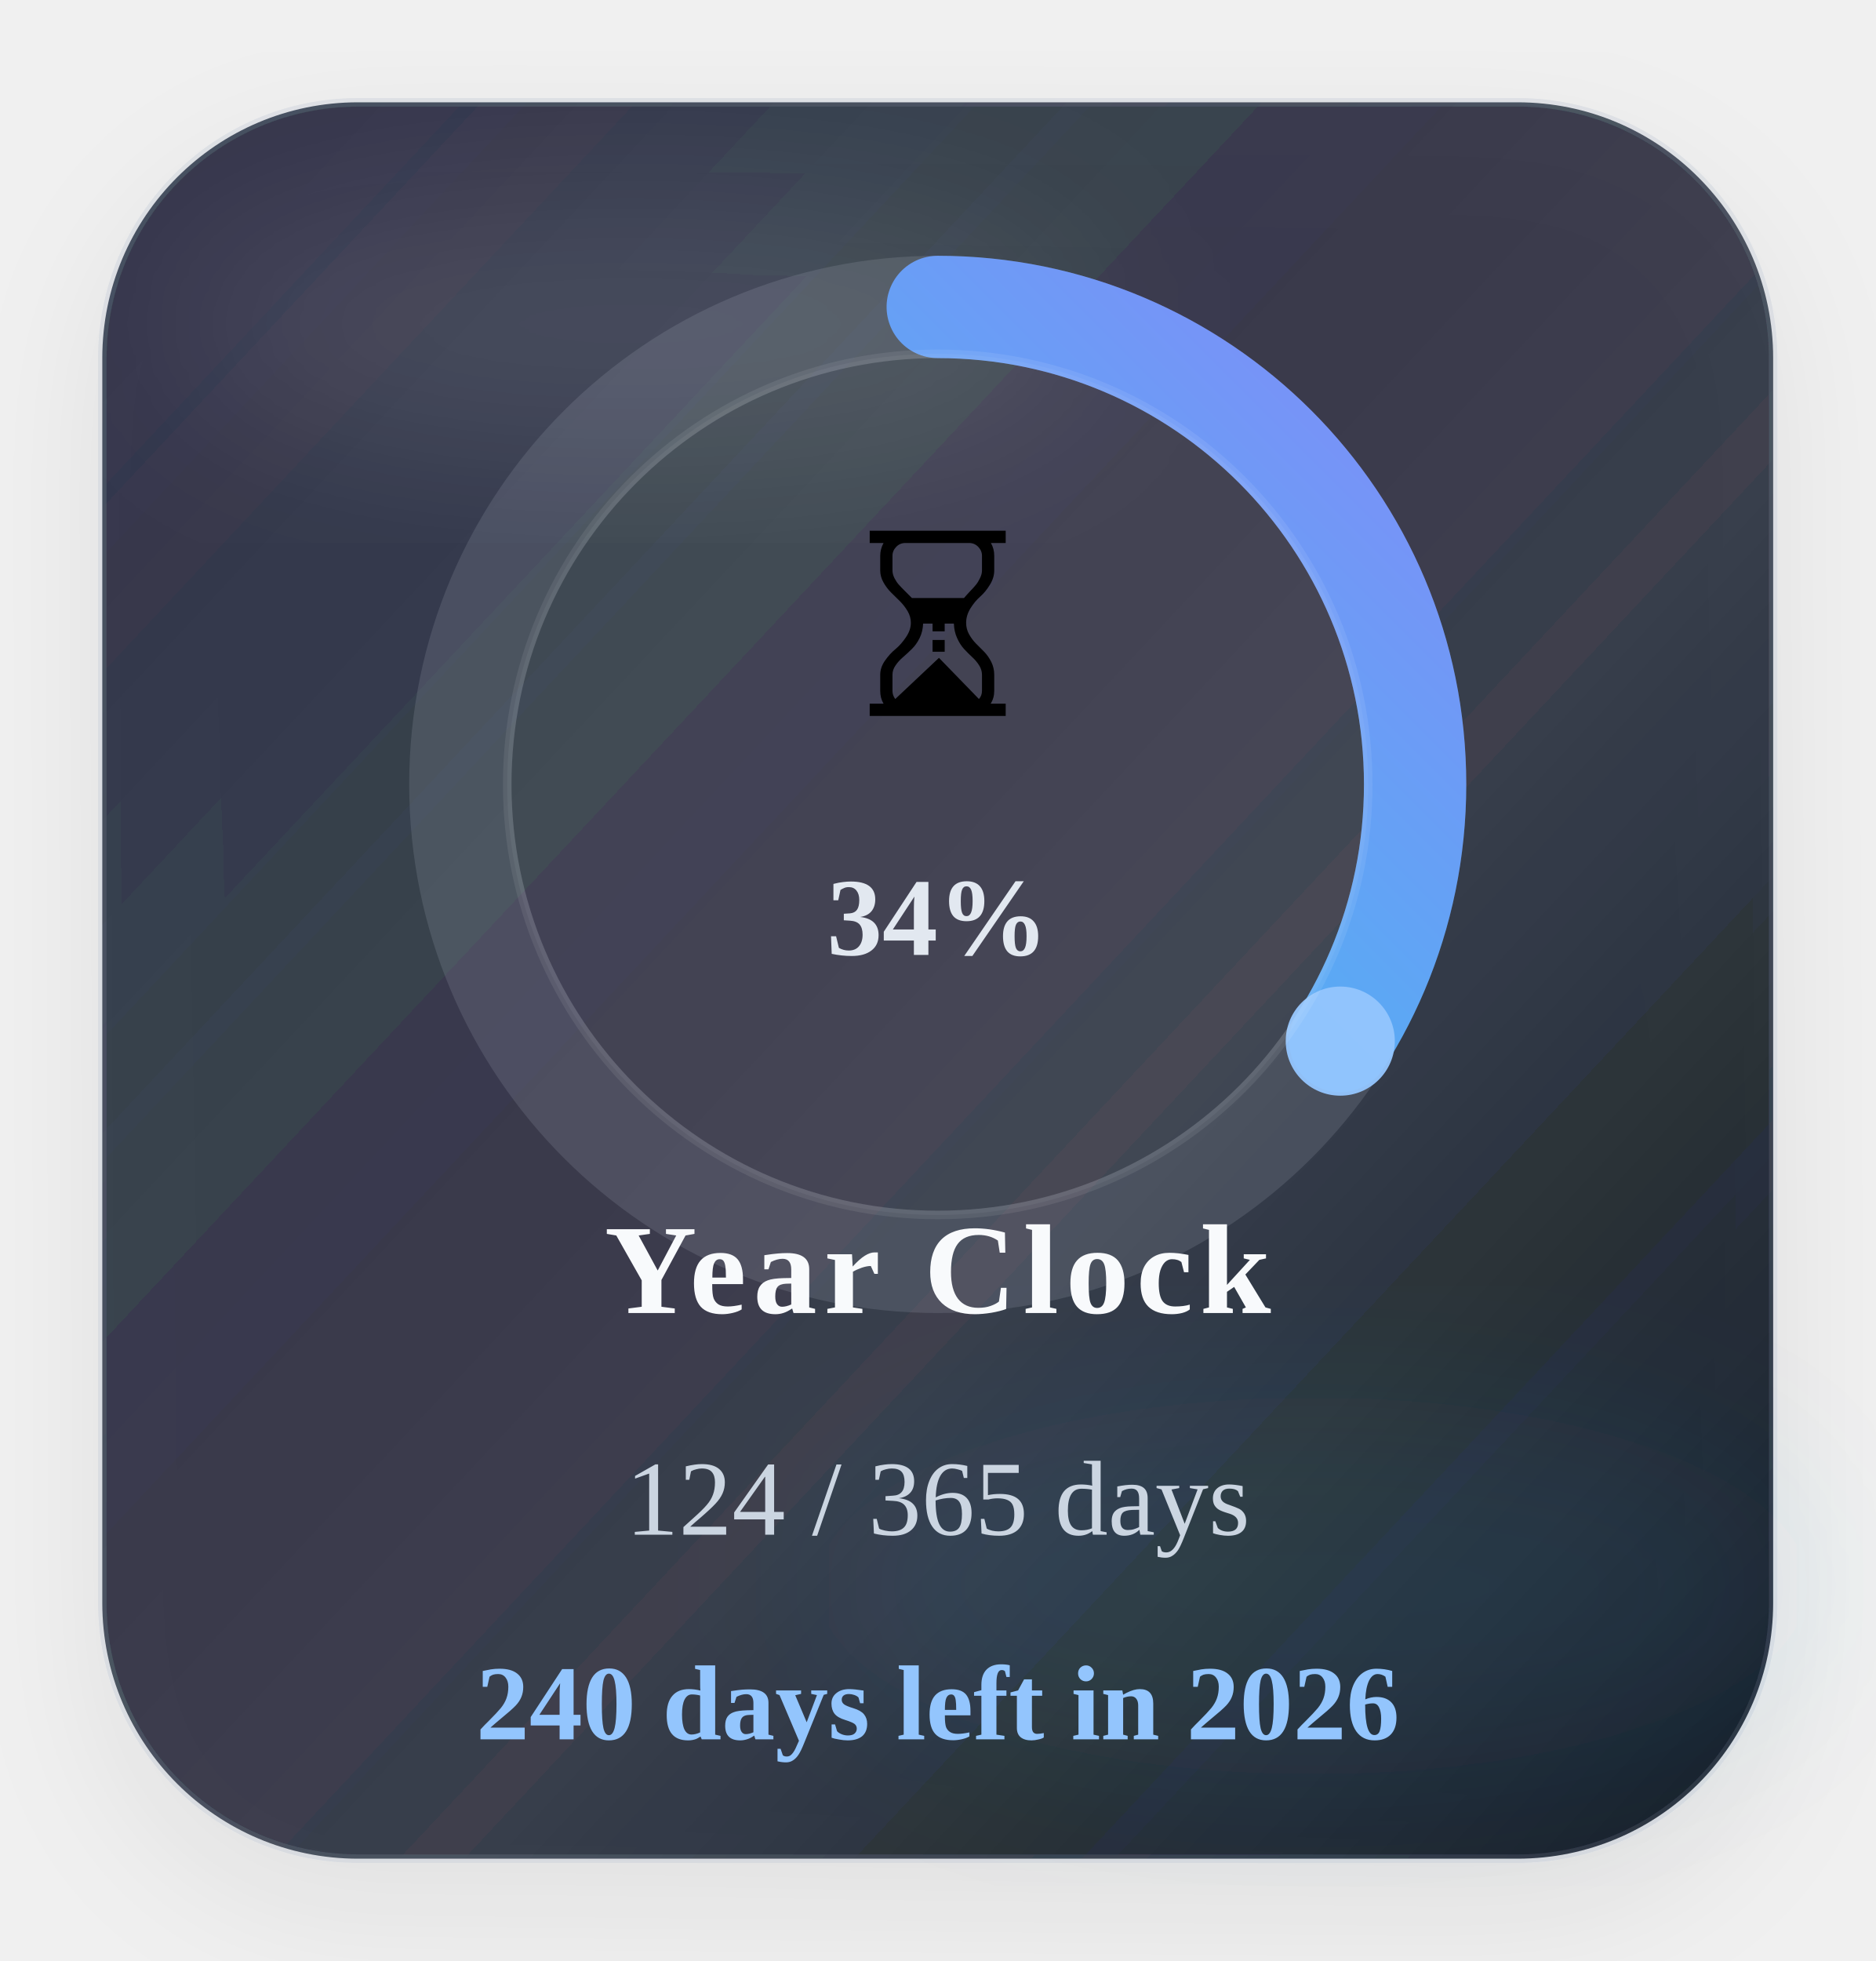
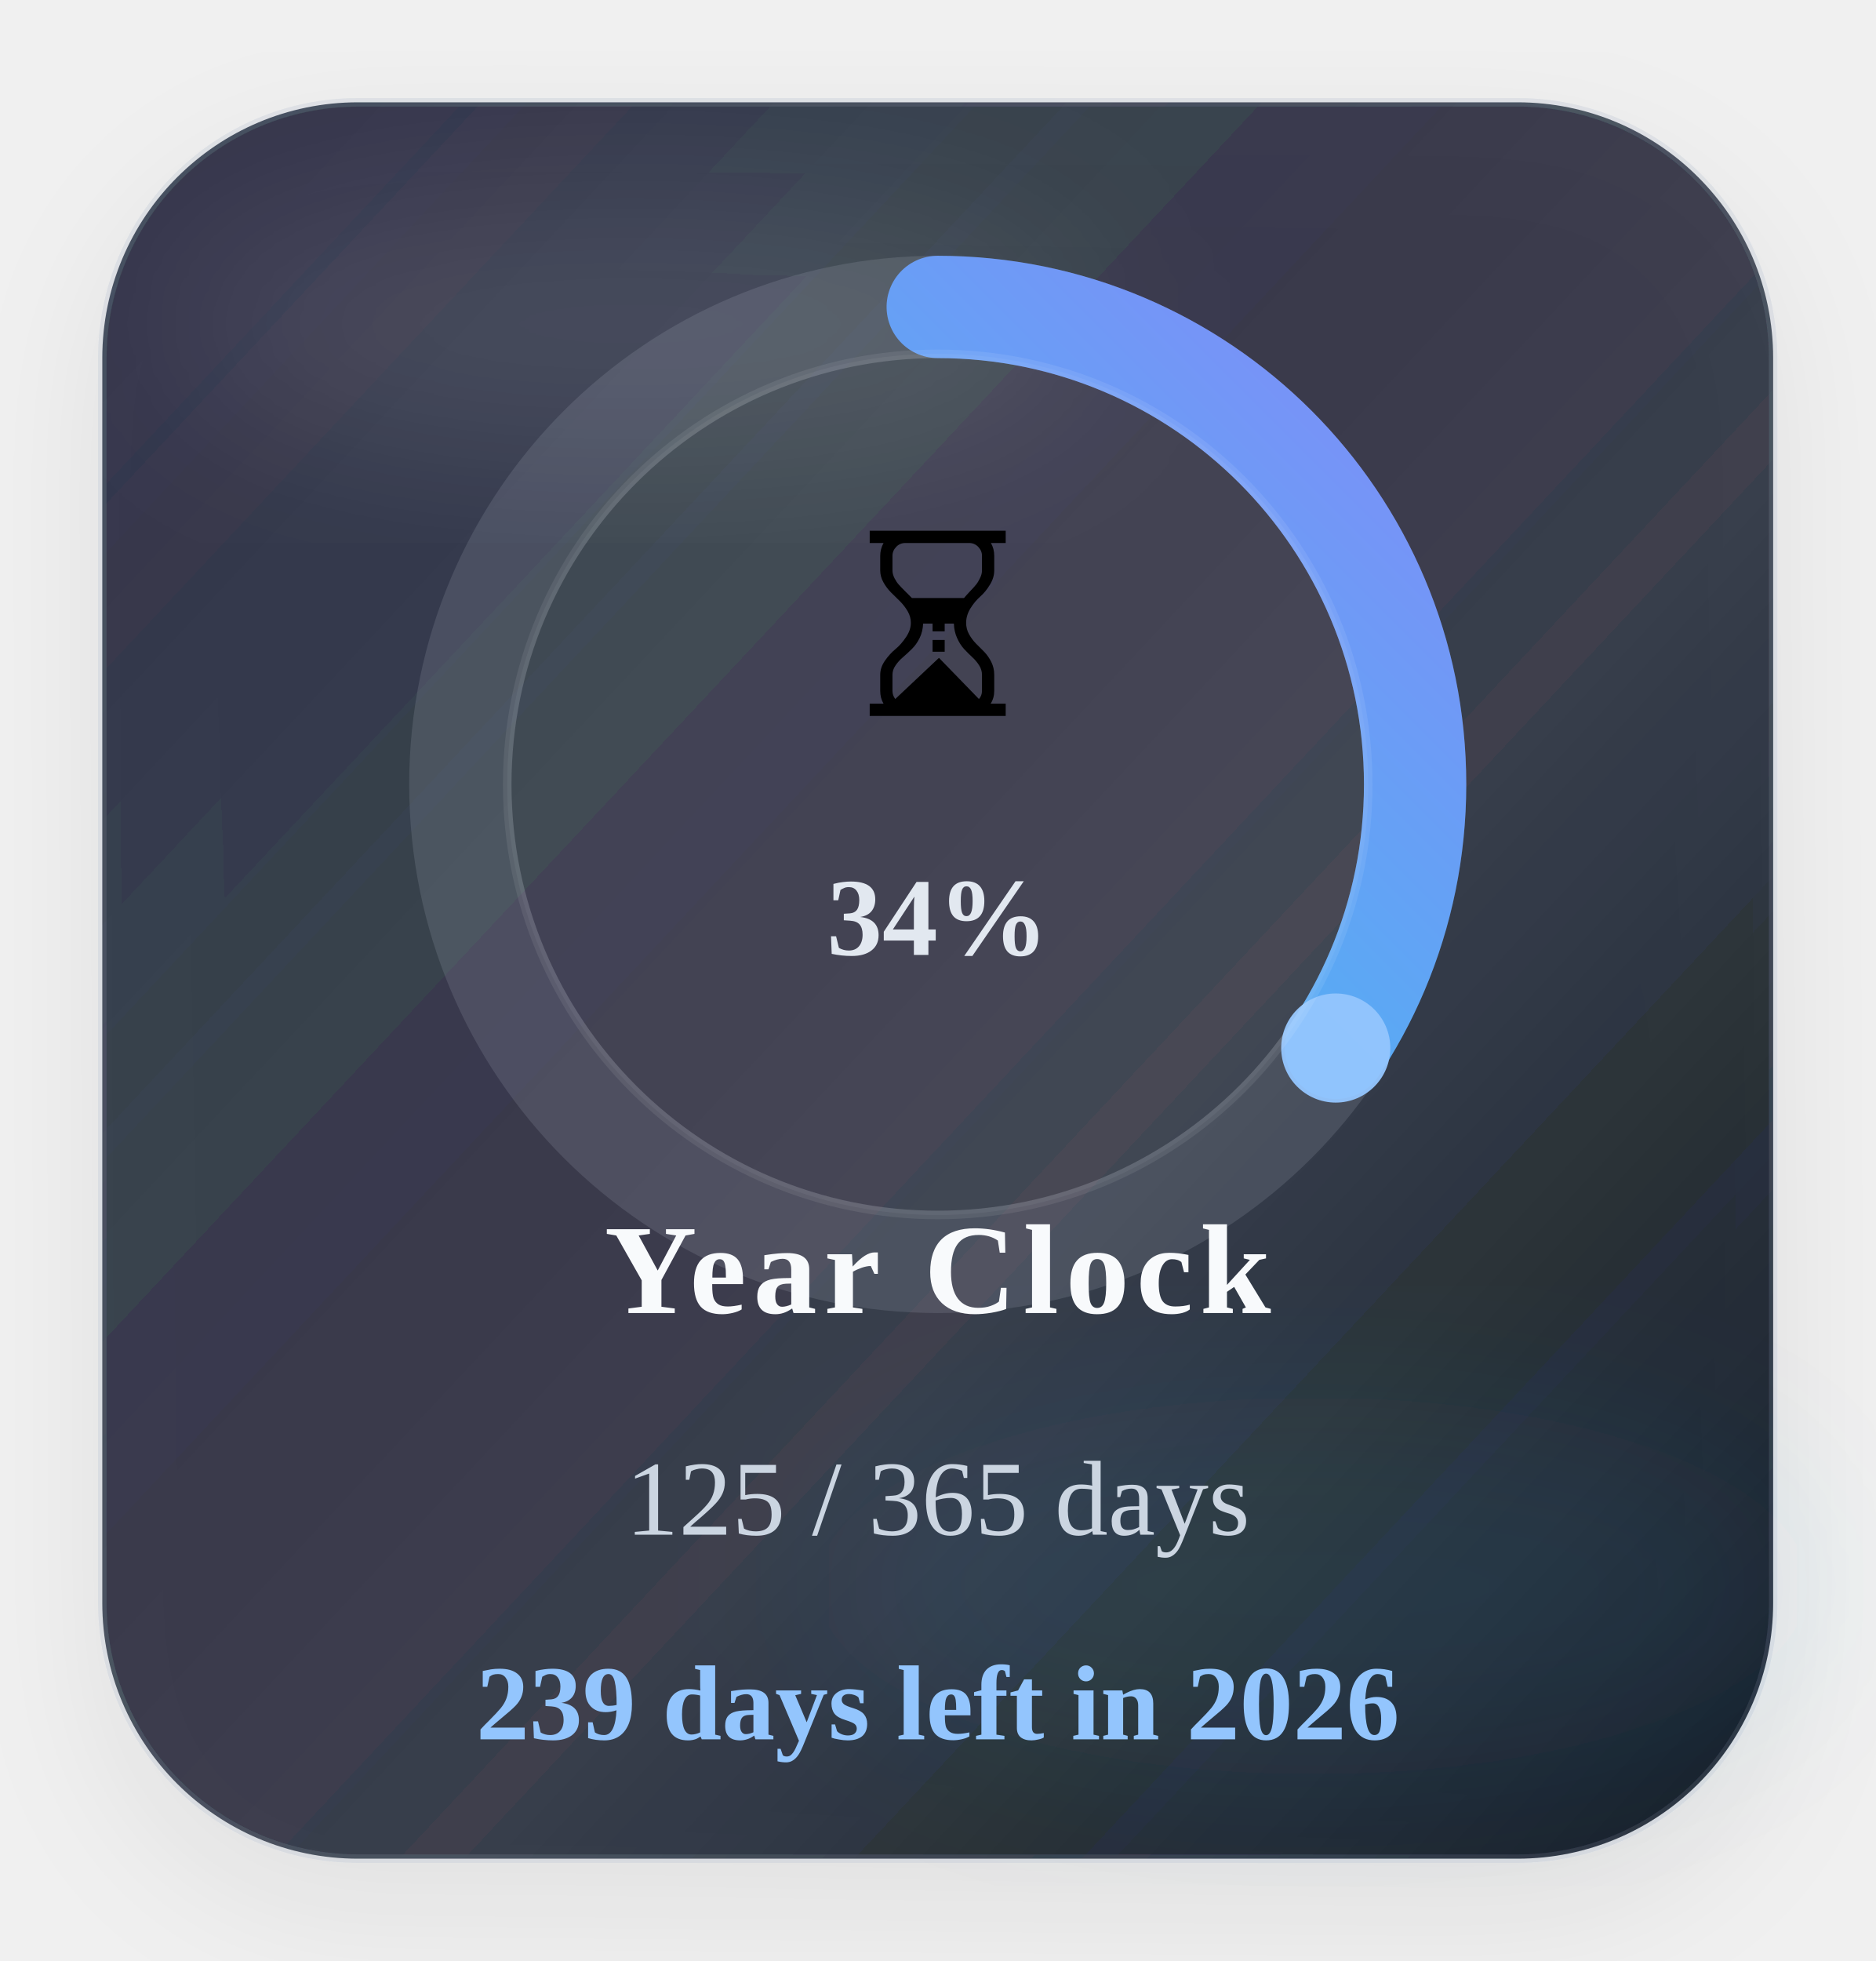
<svg xmlns="http://www.w3.org/2000/svg" width="220" height="230" viewBox="0 0 220 230" role="img" aria-label="Time progress for 2026">
  <defs>
    <linearGradient id="timeGradient" x1="0%" y1="0%" x2="100%" y2="100%">
      <stop offset="0%" stop-color="#22d3ee" />
      <stop offset="100%" stop-color="#818cf8" />
    </linearGradient>
    <linearGradient id="timeCard" x1="0%" y1="0%" x2="100%" y2="100%">
      <stop offset="0%" stop-color="#1c2537" stop-opacity="0.88" />
      <stop offset="60%" stop-color="#111827" stop-opacity="0.8" />
      <stop offset="100%" stop-color="#0b1220" stop-opacity="0.96" />
    </linearGradient>
    <filter id="timeShadow" x="-25%" y="-25%" width="150%" height="150%">
      <feDropShadow dx="0" dy="6" stdDeviation="8" flood-color="#020617" flood-opacity="0.08" />
    </filter>
    <filter id="timeBlur" x="-30%" y="-30%" width="160%" height="160%">
      <feGaussianBlur stdDeviation="10" />
    </filter>
  </defs>
  <rect x="12" y="12" width="196" height="206" rx="30" fill="url(#timeCard)" stroke="#94a3b8" stroke-opacity="0.18" filter="url(#timeShadow)" />
  <ellipse cx="74" cy="38" rx="54" ry="16" fill="#ffffff" fill-opacity="0.09" filter="url(#timeBlur)" />
  <ellipse cx="154" cy="186" rx="58" ry="22" fill="#38bdf8" fill-opacity="0.08" filter="url(#timeBlur)" />
  <circle class="ring-track" cx="110" cy="92" r="56" fill="none" stroke="#cbd5e1" stroke-opacity="0.14" stroke-width="12" />
-   <circle class="progress-ring" cx="110" cy="92" r="56" fill="none" stroke="url(#timeGradient)" stroke-width="12" stroke-linecap="round" stroke-dasharray="351.86" stroke-dashoffset="232.10" data-target-offset="232.10" data-ring-length="351.86" transform="rotate(-90 110 92)" />
-   <circle class="progress-endcap" cx="157.22" cy="122.11" r="6.4" fill="#93c5fd" fill-opacity="0.96" data-center-x="110" data-center-y="92" data-radius="56" data-target-angle="32.5281" />
+   <circle class="progress-ring" cx="110" cy="92" r="56" fill="none" stroke="url(#timeGradient)" stroke-width="12" stroke-linecap="round" stroke-dasharray="351.86" stroke-dashoffset="231.14" data-target-offset="231.14" data-ring-length="351.86" transform="rotate(-90 110 92)" />
+   <circle class="progress-endcap" cx="156.69" cy="122.92" r="6.4" fill="#93c5fd" fill-opacity="0.96" data-center-x="110" data-center-y="92" data-radius="56" data-target-angle="33.5144" />
  <circle class="ring-core" cx="110" cy="92" r="50.5" fill="#ffffff" fill-opacity="0.05" stroke="#ffffff" stroke-opacity="0.08" />
  <text class="progress-emoji" x="110" y="84" text-anchor="middle" font-size="30">⏳</text>
  <text class="progress-percent" x="110" y="112" text-anchor="middle" font-size="13" font-weight="700" fill="#e2e8f0">34%</text>
  <text class="progress-label" x="110" y="154" text-anchor="middle" font-size="15" font-weight="700" letter-spacing="0.8" fill="#f8fafc">Year Clock</text>
-   <text class="progress-value" x="110" y="180" text-anchor="middle" font-size="12.5" fill="#cbd5e1">124 / 365 days</text>
-   <text class="progress-status" data-status-state="remaining" x="110" y="204" text-anchor="middle" font-size="12.5" font-weight="700" fill="#93c5fd">240 days left in 2026</text>
+   <text class="progress-value" x="110" y="180" text-anchor="middle" font-size="12.5" fill="#cbd5e1">125 / 365 days</text>
+   <text class="progress-status" data-status-state="remaining" x="110" y="204" text-anchor="middle" font-size="12.5" font-weight="700" fill="#93c5fd">239 days left in 2026</text>
</svg>
